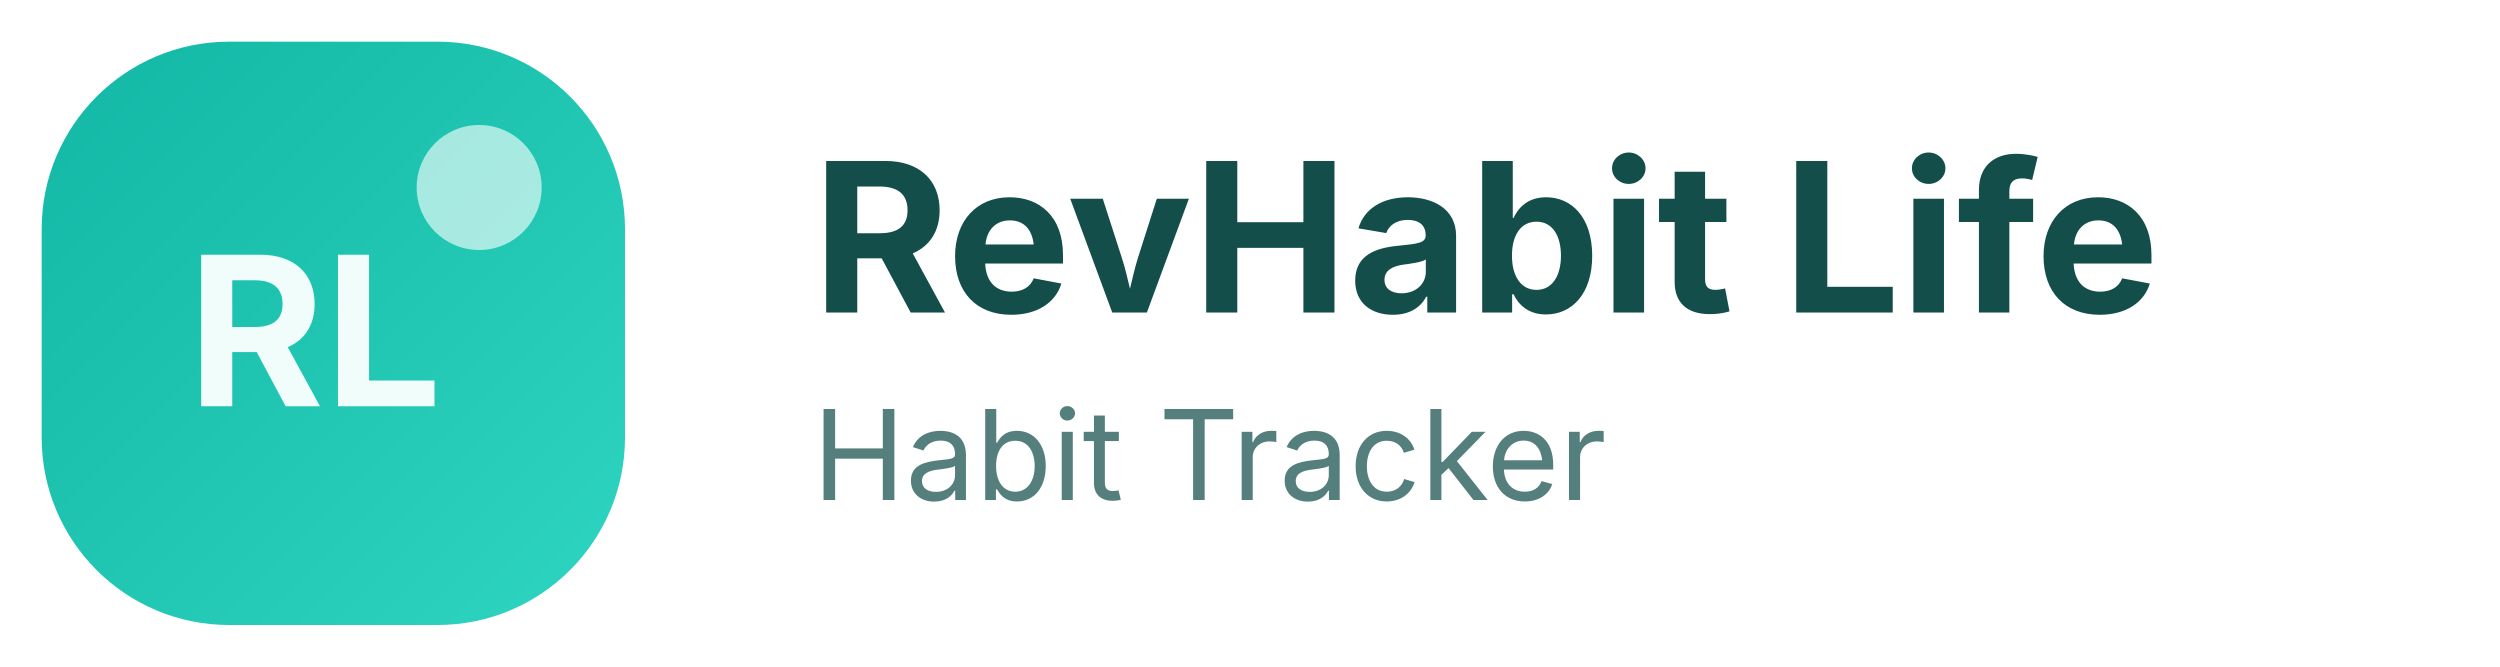
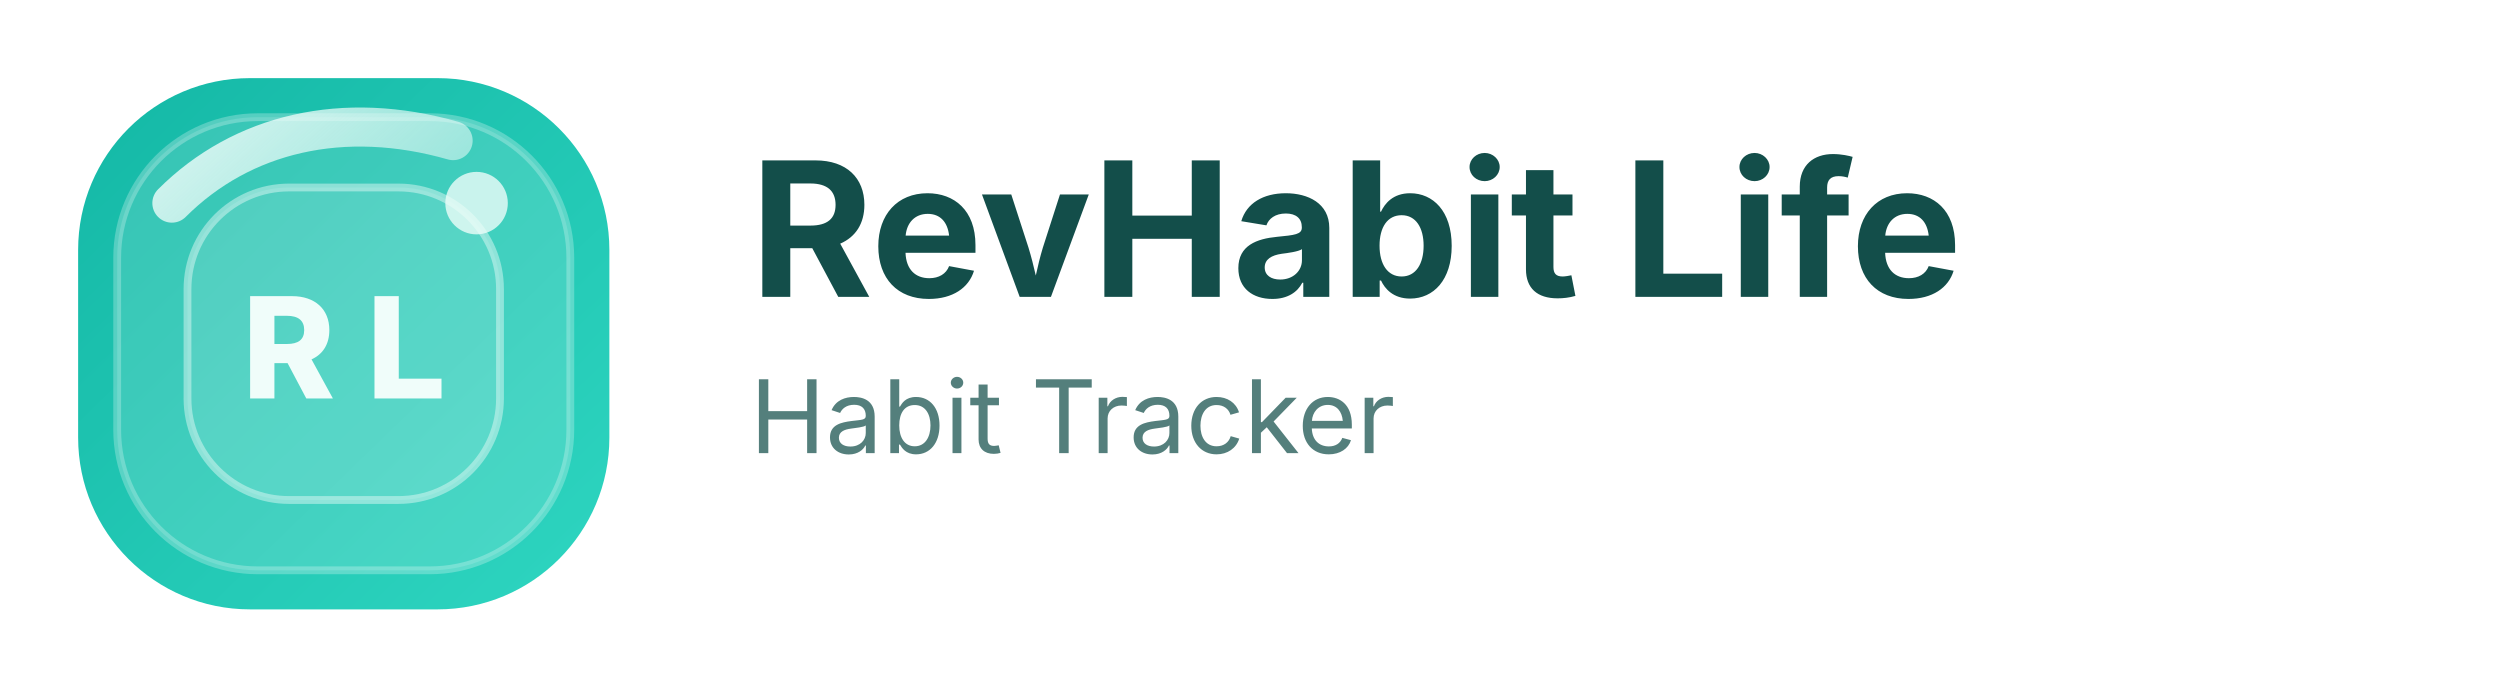
- <svg xmlns="http://www.w3.org/2000/svg" width="240" height="64" viewBox="0 0 240 64" fill="none" role="img" aria-labelledby="logoTitle">
+ <svg xmlns="http://www.w3.org/2000/svg" width="320" height="88" viewBox="0 0 320 88" fill="none" role="img" aria-labelledby="logoTitle">
  <defs>
-     <linearGradient id="brandGradient" x1="6" y1="6" x2="58" y2="58" gradientUnits="userSpaceOnUse">
+     <linearGradient id="brandGradient" x1="12" y1="10" x2="74" y2="74" gradientUnits="userSpaceOnUse">
      <stop stop-color="#14b8a6" />
      <stop offset="1" stop-color="#2dd4bf" />
    </linearGradient>
+     <linearGradient id="shineGradient" x1="20" y1="14" x2="70" y2="70" gradientUnits="userSpaceOnUse">
+       <stop stop-color="#f0fdfa" stop-opacity="0.9" />
+       <stop offset="1" stop-color="#f0fdfa" stop-opacity="0" />
+     </linearGradient>
  </defs>
-   <rect x="4" y="4" width="56" height="56" rx="18" fill="url(#brandGradient)" />
-   <circle cx="46" cy="18" r="6" fill="#f0fdfa" fill-opacity="0.65" />
-   <text x="18" y="39" fill="#f0fdfa" font-size="20" font-family="Inter, Arial, sans-serif" font-weight="700">RL</text>
-   <text x="78" y="30" fill="#134e4a" font-size="20" font-family="Inter, Arial, sans-serif" font-weight="700">RevHabit Life</text>
-   <text x="78" y="48" fill="rgba(19, 78, 74, 0.72)" font-size="12" font-family="Inter, Arial, sans-serif">Habit Tracker</text>
+   <rect x="10" y="10" width="68" height="68" rx="22" fill="url(#brandGradient)" />
+   <rect x="15" y="15" width="58" height="58" rx="18" fill="rgba(255,255,255,0.14)" stroke="rgba(255,255,255,0.26)" />
+   <rect x="24" y="24" width="40" height="40" rx="13" fill="rgba(255,255,255,0.12)" stroke="#f0fdfa" stroke-opacity="0.44" />
+   <path d="M22 26C31 17 44 14 58 18" stroke="url(#shineGradient)" stroke-width="5" stroke-linecap="round" />
+   <circle cx="61" cy="26" r="4" fill="#f0fdfa" fill-opacity="0.78" />
+   <text x="31" y="51" fill="#f0fdfa" font-size="18" font-family="Inter, Arial, sans-serif" font-weight="800" letter-spacing="4">RL</text>
+   <text x="96" y="38" fill="#134e4a" font-size="24" font-family="Inter, Arial, sans-serif" font-weight="700">RevHabit Life</text>
+   <text x="96" y="58" fill="#134e4a" fill-opacity="0.72" font-size="13" font-family="Inter, Arial, sans-serif">Habit Tracker</text>
</svg>
